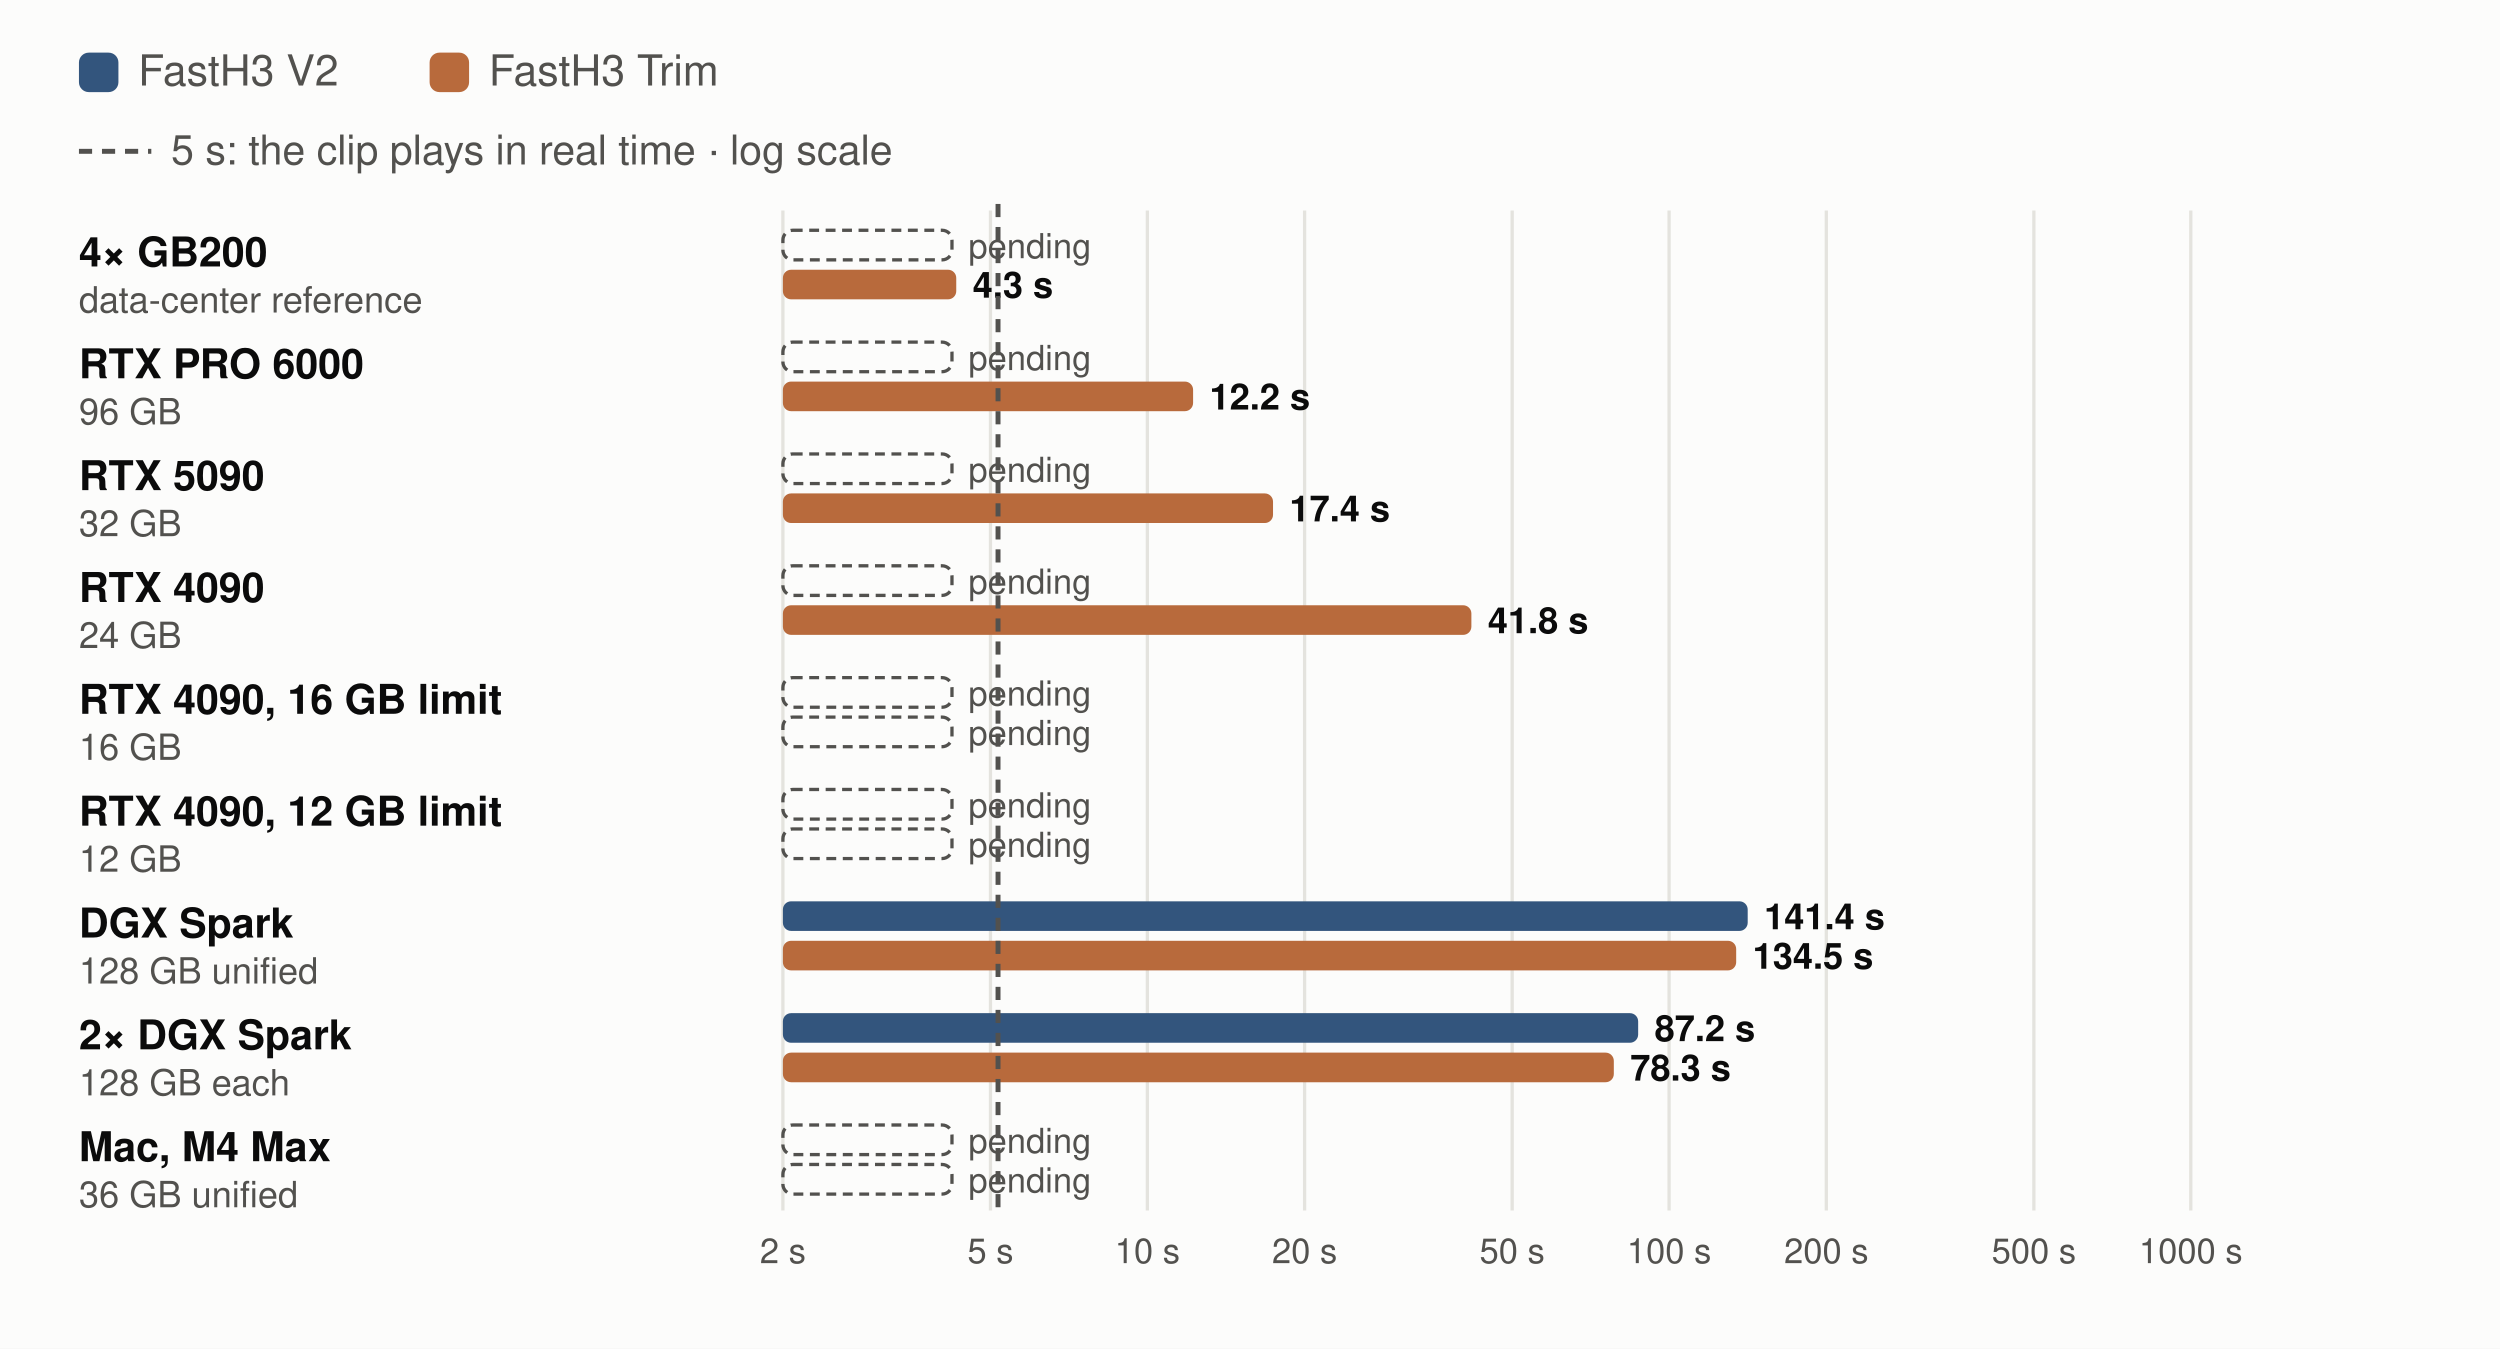
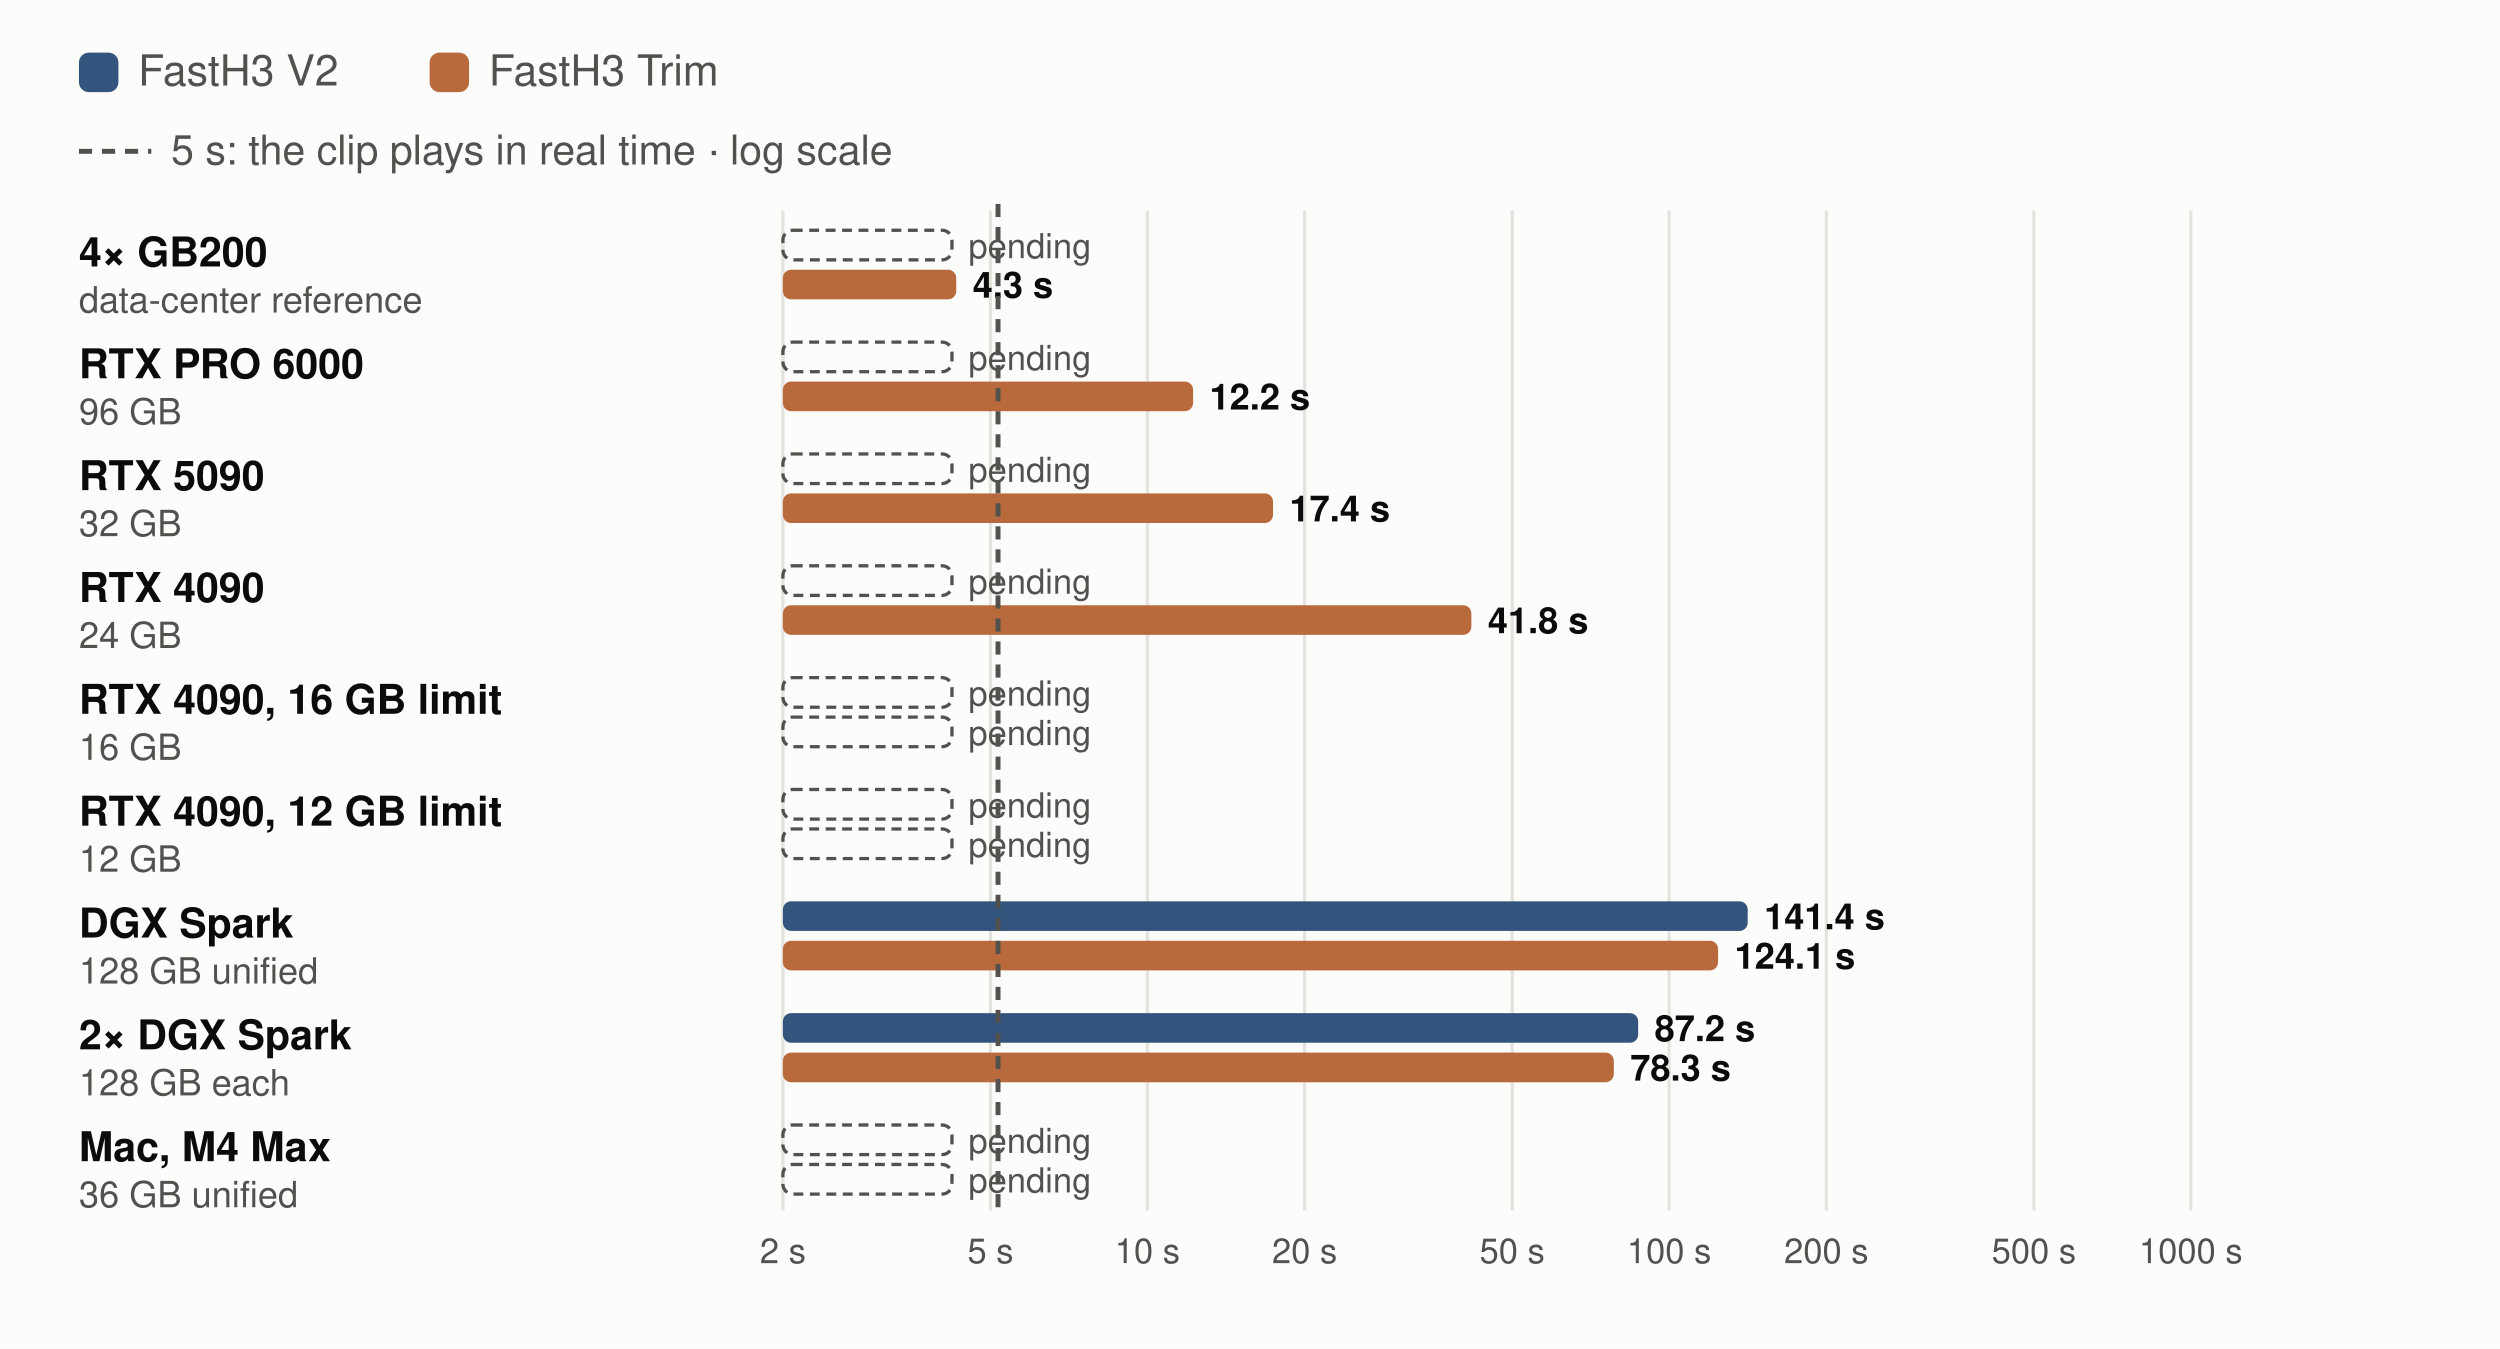
<svg xmlns="http://www.w3.org/2000/svg" width="760" height="410" viewBox="0 0 760 410" role="img" aria-labelledby="t d">
  <style>
  .bg{fill:#fcfcfb} .t1{fill:#0b0b0b} .t2{fill:#52514e} .grid{stroke:#e4e3de} .axis{stroke:#9b9a95}
  .s1{fill:#33557d} .s2{fill:#b86a3c} .s3{fill:#b5afa5} .drop{fill:#b0463c} .ref{stroke:#52514e}
  .gap{stroke:#fcfcfb} .on{fill:#ffffff} .on3{fill:#0b0b0b} .est{fill:none;stroke:#52514e}
  .ring{fill:none;stroke:#0b0b0b}
  text{font-family:-apple-system,BlinkMacSystemFont,"Segoe UI",Helvetica,Arial,sans-serif}
  @media (prefers-color-scheme: dark){
    .bg{fill:#1a1a19} .t1{fill:#ffffff} .t2{fill:#c3c2b7} .grid{stroke:#2e2e2c} .axis{stroke:#6b6a66}
    .s1{fill:#7393bb} .s2{fill:#c27448} .s3{fill:#69655e} .drop{fill:#c9605a} .ref{stroke:#c3c2b7}
    .gap{stroke:#1a1a19} .on{fill:#0b0b0b} .on3{fill:#ffffff} .est{fill:none;stroke:#c3c2b7}
    .ring{fill:none;stroke:#ffffff}
  }
</style>
  <rect class="bg" width="760" height="410" />
  <rect class="s1" x="24" y="16" width="12" height="12" rx="3" />
  <text class="t2" x="42" y="26" font-size="13">FastH3 V2</text>
  <rect class="s2" x="130.6" y="16" width="12" height="12" rx="3" />
  <text class="t2" x="148.6" y="26" font-size="13">FastH3 Trim</text>
  <line class="ref" x1="24" x2="46" y1="46" y2="46" stroke-width="1.5" stroke-dasharray="4 3" />
  <text class="t2" x="52" y="50" font-size="12.5">5 s: the clip plays in real time · log scale</text>
  <line class="grid" x1="238.0" x2="238.0" y1="64" y2="368" stroke-width="1" />
  <text class="t2" x="238.0" y="384" font-size="10.5" text-anchor="middle">2 s</text>
  <line class="grid" x1="301.1" x2="301.1" y1="64" y2="368" stroke-width="1" />
  <text class="t2" x="301.1" y="384" font-size="10.5" text-anchor="middle">5 s</text>
  <line class="grid" x1="348.8" x2="348.8" y1="64" y2="368" stroke-width="1" />
  <text class="t2" x="348.8" y="384" font-size="10.5" text-anchor="middle">10 s</text>
  <line class="grid" x1="396.6" x2="396.6" y1="64" y2="368" stroke-width="1" />
  <text class="t2" x="396.6" y="384" font-size="10.5" text-anchor="middle">20 s</text>
  <line class="grid" x1="459.7" x2="459.7" y1="64" y2="368" stroke-width="1" />
  <text class="t2" x="459.7" y="384" font-size="10.5" text-anchor="middle">50 s</text>
  <line class="grid" x1="507.4" x2="507.4" y1="64" y2="368" stroke-width="1" />
  <text class="t2" x="507.4" y="384" font-size="10.5" text-anchor="middle">100 s</text>
  <line class="grid" x1="555.2" x2="555.2" y1="64" y2="368" stroke-width="1" />
  <text class="t2" x="555.2" y="384" font-size="10.5" text-anchor="middle">200 s</text>
  <line class="grid" x1="618.3" x2="618.3" y1="64" y2="368" stroke-width="1" />
  <text class="t2" x="618.3" y="384" font-size="10.5" text-anchor="middle">500 s</text>
  <line class="grid" x1="666.0" x2="666.0" y1="64" y2="368" stroke-width="1" />
  <text class="t2" x="666.0" y="384" font-size="10.5" text-anchor="middle">1000 s</text>
  <text class="t1" x="24" y="81" font-size="12.5" font-weight="600">4× GB200</text>
  <text class="t2" x="24" y="95" font-size="11">data-center reference</text>
  <rect class="est" x="238" y="70" width="51.4" height="9" rx="3" stroke-width="1" stroke-dasharray="3 2" />
  <text class="t2" x="294.4" y="78.5" font-size="10.5">pending</text>
  <rect class="s2" x="238" y="82" width="52.7" height="9" rx="2.5" />
  <text class="t1" x="295.7" y="90.5" font-size="11" font-weight="700">4.3 s</text>
  <text class="t1" x="24" y="115" font-size="12.5" font-weight="600">RTX PRO 6000</text>
  <text class="t2" x="24" y="129" font-size="11">96 GB</text>
  <rect class="est" x="238" y="104" width="51.4" height="9" rx="3" stroke-width="1" stroke-dasharray="3 2" />
  <text class="t2" x="294.4" y="112.5" font-size="10.5">pending</text>
  <rect class="s2" x="238" y="116" width="124.7" height="9" rx="2.5" />
  <text class="t1" x="367.7" y="124.5" font-size="11" font-weight="700">12.2 s</text>
  <text class="t1" x="24" y="149" font-size="12.5" font-weight="600">RTX 5090</text>
  <text class="t2" x="24" y="163" font-size="11">32 GB</text>
  <rect class="est" x="238" y="138" width="51.4" height="9" rx="3" stroke-width="1" stroke-dasharray="3 2" />
  <text class="t2" x="294.4" y="146.5" font-size="10.5">pending</text>
  <rect class="s2" x="238" y="150" width="149.0" height="9" rx="2.5" />
  <text class="t1" x="392.0" y="158.5" font-size="11" font-weight="700">17.4 s</text>
  <text class="t1" x="24" y="183" font-size="12.5" font-weight="600">RTX 4090</text>
  <text class="t2" x="24" y="197" font-size="11">24 GB</text>
  <rect class="est" x="238" y="172" width="51.4" height="9" rx="3" stroke-width="1" stroke-dasharray="3 2" />
  <text class="t2" x="294.4" y="180.5" font-size="10.5">pending</text>
  <rect class="s2" x="238" y="184" width="209.3" height="9" rx="2.5" />
  <text class="t1" x="452.3" y="192.5" font-size="11" font-weight="700">41.8 s</text>
  <text class="t1" x="24" y="217" font-size="12.5" font-weight="600">RTX 4090, 16 GB limit</text>
  <text class="t2" x="24" y="231" font-size="11">16 GB</text>
  <rect class="est" x="238" y="206" width="51.4" height="9" rx="3" stroke-width="1" stroke-dasharray="3 2" />
  <text class="t2" x="294.4" y="214.5" font-size="10.5">pending</text>
  <rect class="est" x="238" y="218" width="51.4" height="9" rx="3" stroke-width="1" stroke-dasharray="3 2" />
  <text class="t2" x="294.4" y="226.5" font-size="10.5">pending</text>
  <text class="t1" x="24" y="251" font-size="12.5" font-weight="600">RTX 4090, 12 GB limit</text>
  <text class="t2" x="24" y="265" font-size="11">12 GB</text>
  <rect class="est" x="238" y="240" width="51.4" height="9" rx="3" stroke-width="1" stroke-dasharray="3 2" />
  <text class="t2" x="294.4" y="248.5" font-size="10.5">pending</text>
  <rect class="est" x="238" y="252" width="51.4" height="9" rx="3" stroke-width="1" stroke-dasharray="3 2" />
  <text class="t2" x="294.4" y="260.5" font-size="10.5">pending</text>
  <text class="t1" x="24" y="285" font-size="12.5" font-weight="600">DGX Spark</text>
  <text class="t2" x="24" y="299" font-size="11">128 GB unified</text>
  <rect class="s1" x="238" y="274" width="293.3" height="9" rx="2.5" />
  <text class="t1" x="536.3" y="282.5" font-size="11" font-weight="700">141.4 s</text>
-   <rect class="s2" x="238" y="286" width="289.8" height="9" rx="2.5" />
-   <text class="t1" x="532.8" y="294.5" font-size="11" font-weight="700">134.5 s</text>
+   <rect class="s2" x="238" y="286" width="284.3" height="9" rx="2.5" />
+   <text class="t1" x="527.3" y="294.5" font-size="11" font-weight="700">124.1 s</text>
  <text class="t1" x="24" y="319" font-size="12.5" font-weight="600">2× DGX Spark</text>
  <text class="t2" x="24" y="333" font-size="11">128 GB each</text>
  <rect class="s1" x="238" y="308" width="260.0" height="9" rx="2.5" />
  <text class="t1" x="503.0" y="316.5" font-size="11" font-weight="700">87.2 s</text>
  <rect class="s2" x="238" y="320" width="252.6" height="9" rx="2.5" />
  <text class="t1" x="495.6" y="328.5" font-size="11" font-weight="700">78.3 s</text>
  <text class="t1" x="24" y="353" font-size="12.5" font-weight="600">Mac, M4 Max</text>
  <text class="t2" x="24" y="367" font-size="11">36 GB unified</text>
  <rect class="est" x="238" y="342" width="51.4" height="9" rx="3" stroke-width="1" stroke-dasharray="3 2" />
  <text class="t2" x="294.4" y="350.5" font-size="10.5">pending</text>
  <rect class="est" x="238" y="354" width="51.4" height="9" rx="3" stroke-width="1" stroke-dasharray="3 2" />
  <text class="t2" x="294.4" y="362.5" font-size="10.5">pending</text>
  <line class="ref" x1="303.4" x2="303.4" y1="62" y2="370" stroke-width="1.5" stroke-dasharray="4 3" />
</svg>
